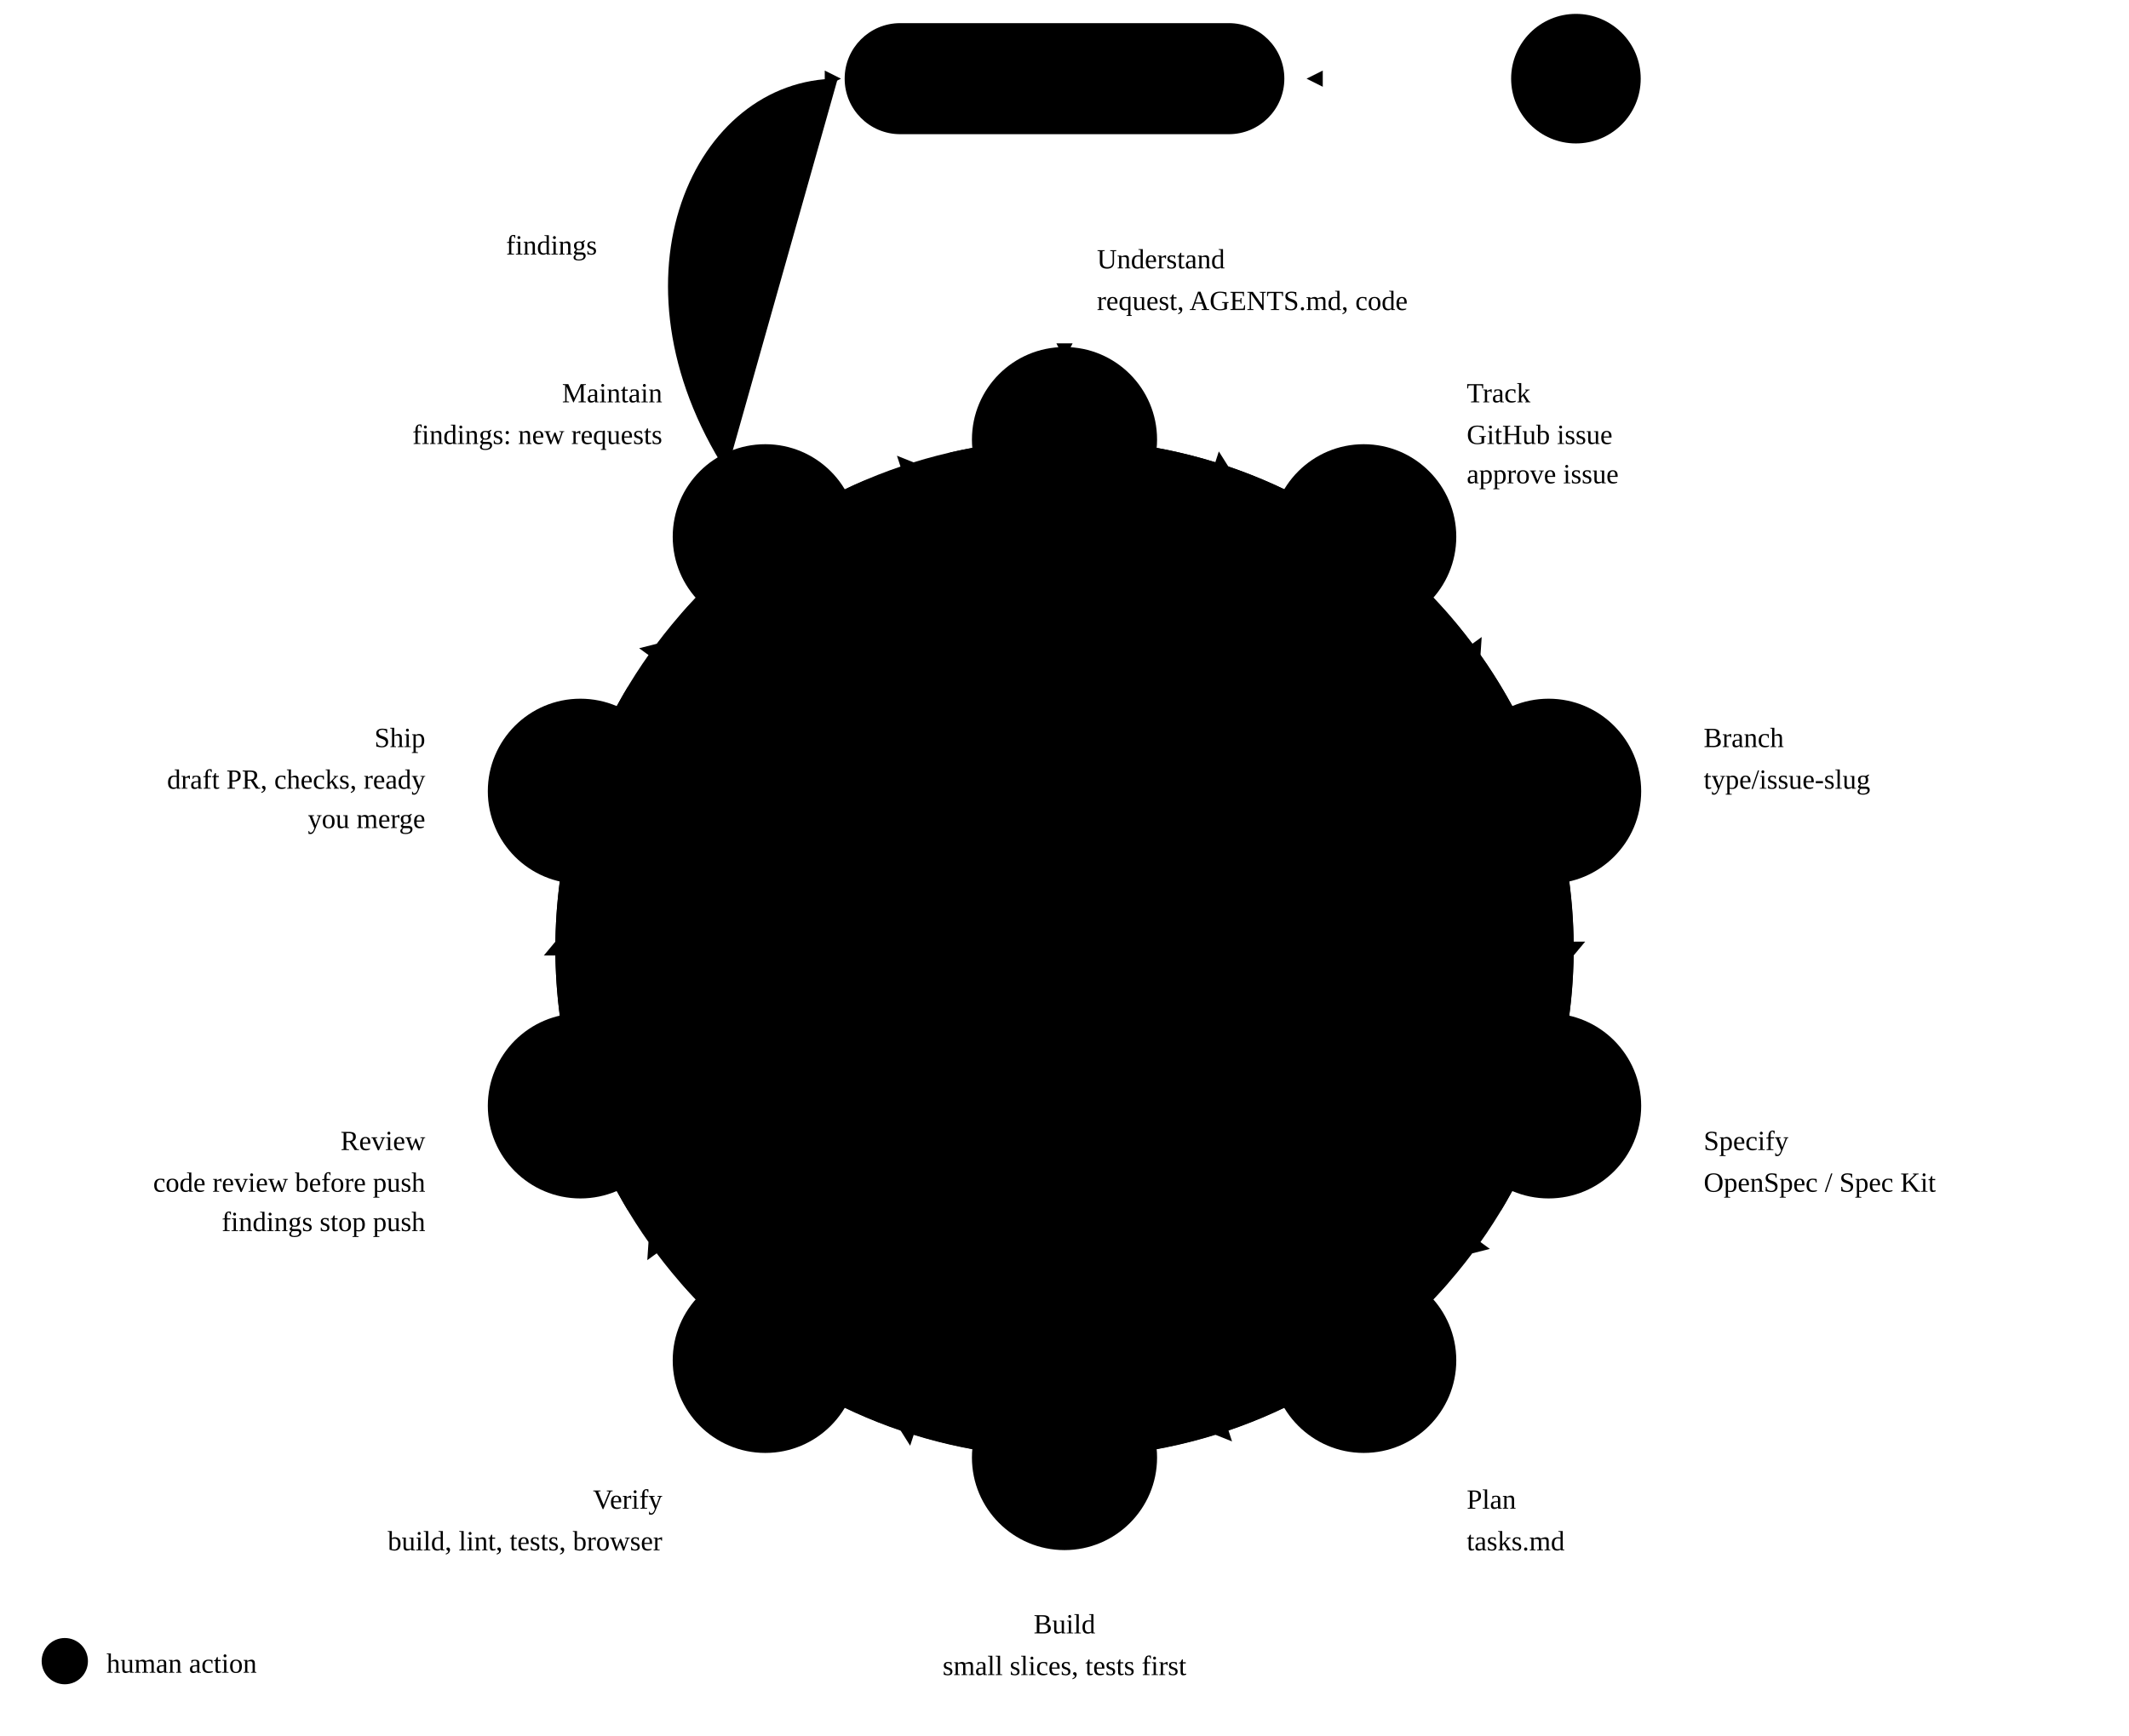
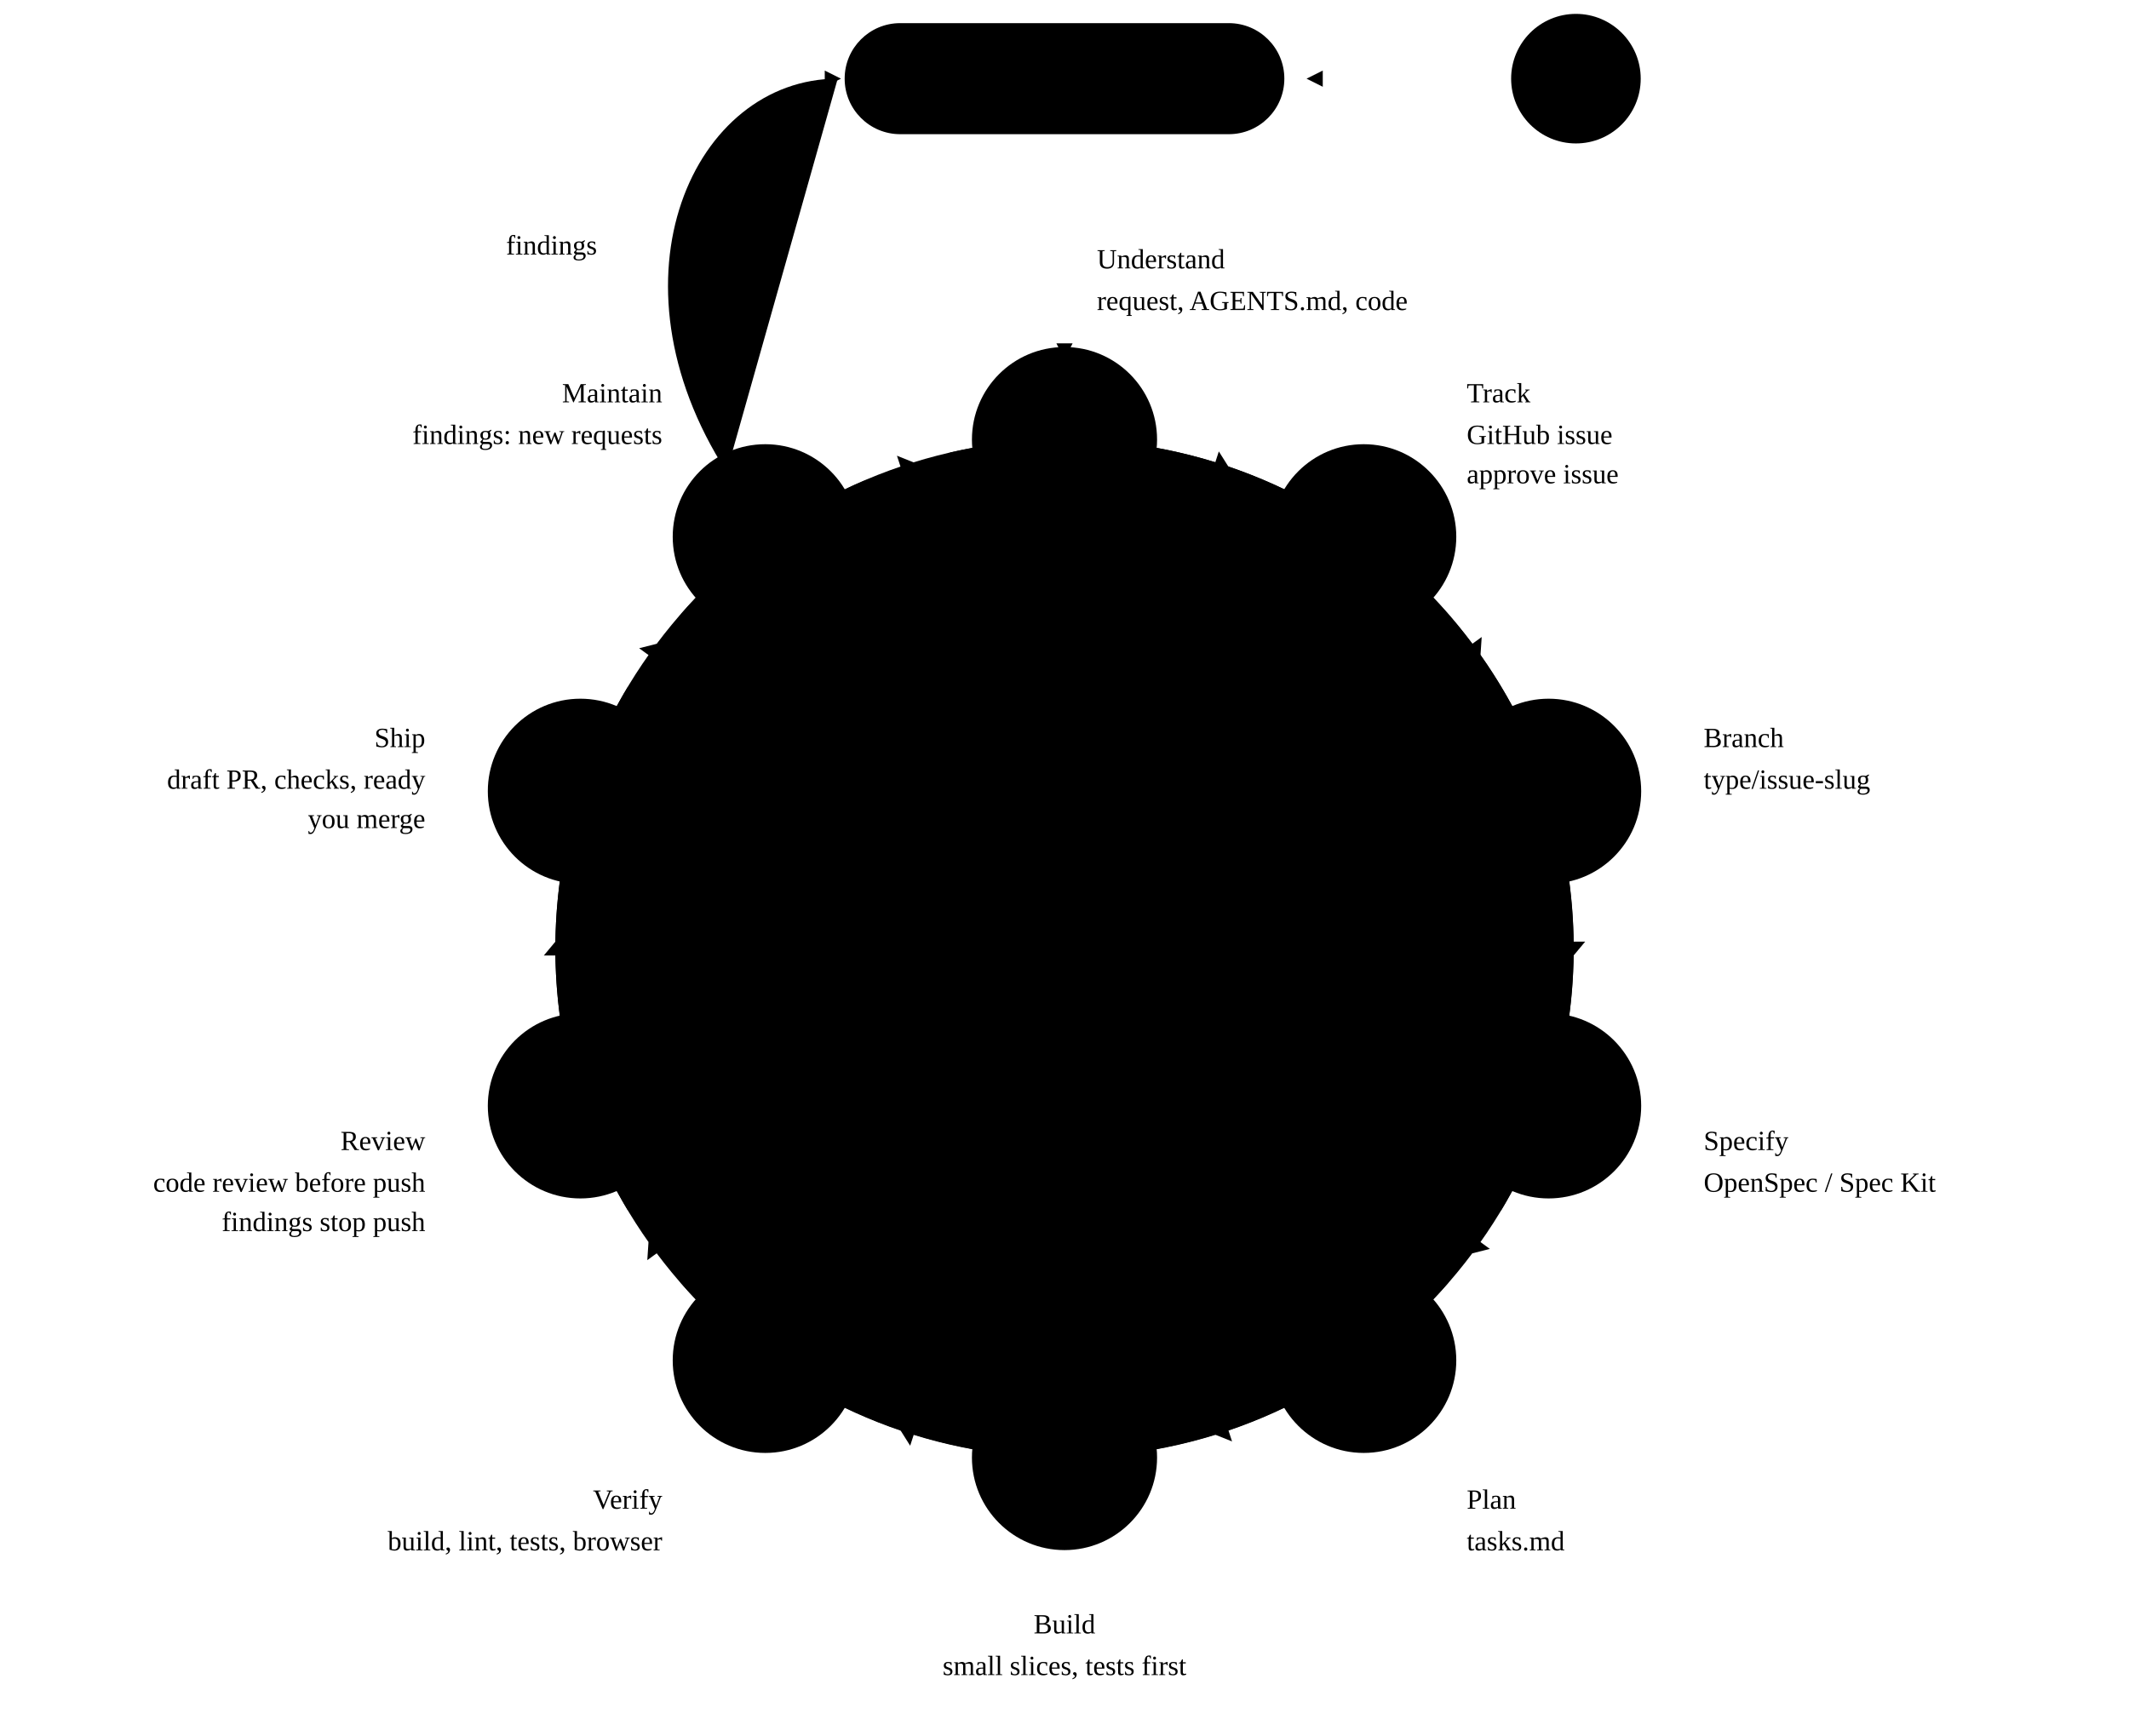
- <svg class="ring" viewBox="-140 -90 920 750" role="img" aria-labelledby="ring-t ring-d">
+ <svg class="ring" viewBox="-140 -90 920 750" role="group" aria-labelledby="ring-t ring-d">
  <defs>
    <marker id="ah" viewBox="0 0 10 10" refX="8" refY="5" markerWidth="7" markerHeight="7" orient="auto-start-reverse">
      <path class="ah" d="M0 0L10 5 0 10z" />
    </marker>
  </defs>
-   <style>.ring:has(.hit-0:hover) .tip-0{opacity:1}.ring:has(.hit-1:hover) .tip-1{opacity:1}.ring:has(.hit-2:hover) .tip-2{opacity:1}.ring:has(.hit-3:hover) .tip-3{opacity:1}.ring:has(.hit-4:hover) .tip-4{opacity:1}.ring:has(.hit-5:hover) .tip-5{opacity:1}.ring:has(.hit-6:hover) .tip-6{opacity:1}.ring:has(.hit-7:hover) .tip-7{opacity:1}.ring:has(.hit-8:hover) .tip-8{opacity:1}.ring:has(.hit-9:hover) .tip-9{opacity:1}.ring:has(.hit-10:hover) .tip-10{opacity:1}</style>
  <circle class="track" cx="320" cy="320" r="220" />
  <path class="phase define" d="M270.5 105.6A220 220 0 0 1 508.6 433.3" />
  <text class="ph-l define" x="449.4" y="230.0" text-anchor="middle">DEFINE</text>
  <path class="phase build" d="M486.0 464.3A220 220 0 0 1 154.0 464.3" />
  <text class="ph-l build" x="320.0" y="484.0" text-anchor="middle">BUILD</text>
  <path class="phase ship" d="M131.4 433.3A220 220 0 0 1 131.4 206.7" />
  <text class="ph-l ship" x="160.0" y="324.0" text-anchor="middle">SHIP</text>
  <path class="phase maintain" d="M154.0 175.7A220 220 0 0 1 234.0 117.5" />
  <text class="ph-l maintain" x="226.0" y="194.6" text-anchor="middle">MAINTAIN</text>
  <path class="chev" d="M-3-5L3 0-3 5" transform="translate(388.0 110.8) rotate(18)" />
  <path class="chev" d="M-3-5L3 0-3 5" transform="translate(498.0 190.7) rotate(54)" />
  <path class="chev" d="M-3-5L3 0-3 5" transform="translate(540.0 320.0) rotate(90)" />
  <path class="chev" d="M-3-5L3 0-3 5" transform="translate(498.0 449.3) rotate(126)" />
  <path class="chev" d="M-3-5L3 0-3 5" transform="translate(388.0 529.2) rotate(162)" />
  <path class="chev" d="M-3-5L3 0-3 5" transform="translate(252.0 529.2) rotate(198)" />
  <path class="chev" d="M-3-5L3 0-3 5" transform="translate(142.0 449.3) rotate(234)" />
  <path class="chev" d="M-3-5L3 0-3 5" transform="translate(100.0 320.0) rotate(270)" />
  <path class="chev" d="M-3-5L3 0-3 5" transform="translate(142.0 190.7) rotate(306)" />
  <path class="chev" d="M-3-5L3 0-3 5" transform="translate(252.0 110.8) rotate(342)" />
-   <g class="hit-10 req">
+   <g class="req" data-tip="Requirements: From you, GitHub issues, Jira, Linear or other trackers, bug reports, reviews or Maintain findings. Linked or pasted; only GitHub issues are automated.">
    <rect x="225" y="-80" width="190" height="48" rx="24" />
    <text class="req-t" x="320" y="-50" text-anchor="middle">Requirements</text>
  </g>
  <path class="flow" d="M320 -32V64" marker-end="url(#ah)" />
  <path class="flow back" d="M174 114C120 30 160 -56 222 -56" marker-end="url(#ah)" />
  <text class="flow-t" x="118" y="20" text-anchor="end">findings</text>
  <path class="flow" d="M512 -56H426" marker-end="url(#ah)" />
-   <g class="hit-10">
+   <g class="human" data-tip="Requirements: From you, GitHub issues, Jira, Linear or other trackers, bug reports, reviews or Maintain findings. Linked or pasted; only GitHub issues are automated.">
    <circle class="hit" cx="541" cy="-56" r="28" />
    <circle class="you-ring" cx="541" cy="-56" r="24" />
    <g class="person">
      <circle cx="541" cy="-63" r="6" />
      <path d="M529 -43a12 11 0 0 1 24 0" />
    </g>
  </g>
-   <circle class="you-dot" cx="-112" cy="628" r="10" />
-   <text class="core-s" x="-94" y="633">human action</text>
-   <g class="hit-0">
+   <circle class="you-dot" cx="258" cy="320" r="10" />
+   <text class="core-s" x="276" y="325">human in the loop</text>
+   <a class="step" href="#step-1" data-tip="1. Understand: Reads the request, AGENTS.md and the code it touches. No edits yet." aria-label="1. Understand: Reads the request, AGENTS.md and the code it touches. No edits yet.">
    <circle class="hit" cx="320.0" cy="100.0" r="40" />
    <g class="node">
      <circle cx="320.0" cy="100.0" r="27" />
      <text class="n" x="320.0" y="106.0" text-anchor="middle">1</text>
    </g>
    <text class="lbl" x="334.0" y="26.0" text-anchor="start">Understand</text>
    <text class="sub" x="334.0" y="44.0" text-anchor="start">request, AGENTS.md, code</text>
-   </g>
-   <g class="hit-1">
+   </a>
+   <a class="step" href="#step-2" data-tip="2. Track: Turns the request into a GitHub issue with goal, acceptance criteria and tasks. You approve it." aria-label="2. Track: Turns the request into a GitHub issue with goal, acceptance criteria and tasks. You approve it.">
    <circle class="hit" cx="449.3" cy="142.0" r="40" />
    <circle class="you-ring" cx="449.3" cy="142.0" r="35" />
    <g class="node">
      <circle cx="449.3" cy="142.0" r="27" />
      <text class="n" x="449.3" y="148.0" text-anchor="middle">2</text>
    </g>
    <text class="lbl" x="493.8" y="83.9" text-anchor="start">Track</text>
    <text class="sub" x="493.8" y="101.9" text-anchor="start">GitHub issue</text>
    <text class="you-t" x="493.8" y="118.9" text-anchor="start">approve issue</text>
-   </g>
-   <g class="hit-2">
+   </a>
+   <a class="step" href="#step-3" data-tip="3. Branch: Creates &lt;type&gt;/&lt;issue&gt;-&lt;slug&gt; from the default branch." aria-label="3. Branch: Creates &lt;type&gt;/&lt;issue&gt;-&lt;slug&gt; from the default branch.">
    <circle class="hit" cx="529.2" cy="252.0" r="40" />
    <g class="node">
      <circle cx="529.2" cy="252.0" r="27" />
      <text class="n" x="529.2" y="258.0" text-anchor="middle">3</text>
    </g>
    <text class="lbl" x="596.2" y="232.9" text-anchor="start">Branch</text>
    <text class="sub" x="596.2" y="250.9" text-anchor="start">type/issue-slug</text>
-   </g>
-   <g class="hit-3">
+   </a>
+   <a class="step" href="#step-4" data-tip="4. Specify: Writes the spec as an OpenSpec change or a Spec Kit feature spec, or uses plan mode." aria-label="4. Specify: Writes the spec as an OpenSpec change or a Spec Kit feature spec, or uses plan mode.">
    <circle class="hit" cx="529.2" cy="388.0" r="40" />
    <g class="node">
      <circle cx="529.2" cy="388.0" r="27" />
      <text class="n" x="529.2" y="394.0" text-anchor="middle">4</text>
    </g>
    <text class="lbl" x="596.2" y="407.1" text-anchor="start">Specify</text>
    <text class="sub" x="596.2" y="425.1" text-anchor="start">OpenSpec / Spec Kit</text>
-   </g>
-   <g class="hit-4">
+   </a>
+   <a class="step" href="#step-5" data-tip="5. Plan: Breaks the spec into small tasks with acceptance criteria." aria-label="5. Plan: Breaks the spec into small tasks with acceptance criteria.">
    <circle class="hit" cx="449.3" cy="498.0" r="40" />
    <g class="node">
      <circle cx="449.3" cy="498.0" r="27" />
      <text class="n" x="449.3" y="504.0" text-anchor="middle">5</text>
    </g>
    <text class="lbl" x="493.8" y="562.1" text-anchor="start">Plan</text>
    <text class="sub" x="493.8" y="580.1" text-anchor="start">tasks.md</text>
-   </g>
-   <g class="hit-5">
+   </a>
+   <a class="step" href="#step-6" data-tip="6. Build: Implements task by task, tests first, the smallest complete change." aria-label="6. Build: Implements task by task, tests first, the smallest complete change.">
    <circle class="hit" cx="320.0" cy="540.0" r="40" />
    <g class="node">
      <circle cx="320.0" cy="540.0" r="27" />
      <text class="n" x="320.0" y="546.0" text-anchor="middle">6</text>
    </g>
    <text class="lbl" x="320.0" y="616.0" text-anchor="middle">Build</text>
    <text class="sub" x="320.0" y="634.0" text-anchor="middle">small slices, tests first</text>
-   </g>
-   <g class="hit-6">
+   </a>
+   <a class="step" href="#step-7" data-tip="7. Verify: Runs build, types, lint and tests in the devcontainer; checks UI changes in a browser." aria-label="7. Verify: Runs build, types, lint and tests in the devcontainer; checks UI changes in a browser.">
    <circle class="hit" cx="190.7" cy="498.0" r="40" />
    <g class="node">
      <circle cx="190.7" cy="498.0" r="27" />
      <text class="n" x="190.7" y="504.0" text-anchor="middle">7</text>
    </g>
    <text class="lbl" x="146.2" y="562.1" text-anchor="end">Verify</text>
    <text class="sub" x="146.2" y="580.1" text-anchor="end">build, lint, tests, browser</text>
-   </g>
-   <g class="hit-7">
+   </a>
+   <a class="step" href="#step-8" data-tip="8. Review: Reviews the commits for correctness before push. Findings wait for you." aria-label="8. Review: Reviews the commits for correctness before push. Findings wait for you.">
    <circle class="hit" cx="110.8" cy="388.0" r="40" />
    <circle class="you-ring" cx="110.8" cy="388.0" r="35" />
    <g class="node">
      <circle cx="110.8" cy="388.0" r="27" />
      <text class="n" x="110.8" y="394.0" text-anchor="middle">8</text>
    </g>
    <text class="lbl" x="43.8" y="407.1" text-anchor="end">Review</text>
    <text class="sub" x="43.8" y="425.1" text-anchor="end">code review before push</text>
    <text class="you-t" x="43.8" y="442.1" text-anchor="end">findings stop push</text>
-   </g>
-   <g class="hit-8">
+   </a>
+   <a class="step" href="#step-9" data-tip="9. Ship: Opens a draft pull request, waits for checks, marks it ready. You merge." aria-label="9. Ship: Opens a draft pull request, waits for checks, marks it ready. You merge.">
    <circle class="hit" cx="110.8" cy="252.0" r="40" />
    <circle class="you-ring" cx="110.8" cy="252.0" r="35" />
    <g class="node">
      <circle cx="110.8" cy="252.0" r="27" />
      <text class="n" x="110.8" y="258.0" text-anchor="middle">9</text>
    </g>
    <text class="lbl" x="43.8" y="232.9" text-anchor="end">Ship</text>
    <text class="sub" x="43.8" y="250.9" text-anchor="end">draft PR, checks, ready</text>
    <text class="you-t" x="43.8" y="267.9" text-anchor="end">you merge</text>
-   </g>
-   <g class="hit-9">
+   </a>
+   <a class="step" href="#step-10" data-tip="10. Maintain: About every 10 merges: audit, debt, dependencies, docs drift. Findings become new requests." aria-label="10. Maintain: About every 10 merges: audit, debt, dependencies, docs drift. Findings become new requests.">
    <circle class="hit" cx="190.7" cy="142.0" r="40" />
    <g class="node">
      <circle cx="190.7" cy="142.0" r="27" />
      <text class="n" x="190.7" y="148.0" text-anchor="middle">10</text>
    </g>
    <text class="lbl" x="146.2" y="83.9" text-anchor="end">Maintain</text>
    <text class="sub" x="146.2" y="101.9" text-anchor="end">findings: new requests</text>
-   </g>
-   <g class="tip tip-0" aria-hidden="true">
-     <rect x="202.0" y="284.0" width="236" height="72" rx="8" />
-     <text x="214.0" y="306.0">1. Understand: Reads the</text>
-     <text x="214.0" y="324.0">request, AGENTS.md and the</text>
-     <text x="214.0" y="342.0">code it touches. No edits yet.</text>
-   </g>
-   <g class="tip tip-1" aria-hidden="true">
-     <rect x="202.0" y="275.0" width="236" height="90" rx="8" />
-     <text x="214.0" y="297.0">2. Track: Turns the request</text>
-     <text x="214.0" y="315.0">into a GitHub issue with goal,</text>
-     <text x="214.0" y="333.0">acceptance criteria and tasks.</text>
-     <text x="214.0" y="351.0">You approve it.</text>
-   </g>
-   <g class="tip tip-2" aria-hidden="true">
-     <rect x="202.0" y="284.0" width="236" height="72" rx="8" />
-     <text x="214.0" y="306.0">3. Branch: Creates</text>
-     <text x="214.0" y="324.0">&lt;type&gt;/&lt;issue&gt;-&lt;slug&gt; from the</text>
-     <text x="214.0" y="342.0">default branch.</text>
-   </g>
-   <g class="tip tip-3" aria-hidden="true">
-     <rect x="202.0" y="275.0" width="236" height="90" rx="8" />
-     <text x="214.0" y="297.0">4. Specify: Writes the spec as</text>
-     <text x="214.0" y="315.0">an OpenSpec change or a Spec</text>
-     <text x="214.0" y="333.0">Kit feature spec, or uses plan</text>
-     <text x="214.0" y="351.0">mode.</text>
-   </g>
-   <g class="tip tip-4" aria-hidden="true">
-     <rect x="202.0" y="284.0" width="236" height="72" rx="8" />
-     <text x="214.0" y="306.0">5. Plan: Breaks the spec into</text>
-     <text x="214.0" y="324.0">small tasks with acceptance</text>
-     <text x="214.0" y="342.0">criteria.</text>
-   </g>
-   <g class="tip tip-5" aria-hidden="true">
-     <rect x="202.0" y="284.0" width="236" height="72" rx="8" />
-     <text x="214.0" y="306.0">6. Build: Implements task by</text>
-     <text x="214.0" y="324.0">task, tests first, the</text>
-     <text x="214.0" y="342.0">smallest complete change.</text>
-   </g>
-   <g class="tip tip-6" aria-hidden="true">
-     <rect x="202.0" y="275.0" width="236" height="90" rx="8" />
-     <text x="214.0" y="297.0">7. Verify: Runs build, types,</text>
-     <text x="214.0" y="315.0">lint and tests in the</text>
-     <text x="214.0" y="333.0">devcontainer; checks UI</text>
-     <text x="214.0" y="351.0">changes in a browser.</text>
-   </g>
-   <g class="tip tip-7" aria-hidden="true">
-     <rect x="202.0" y="284.0" width="236" height="72" rx="8" />
-     <text x="214.0" y="306.0">8. Review: Reviews the commits</text>
-     <text x="214.0" y="324.0">for correctness before push.</text>
-     <text x="214.0" y="342.0">Findings wait for you.</text>
-   </g>
-   <g class="tip tip-8" aria-hidden="true">
-     <rect x="202.0" y="284.0" width="236" height="72" rx="8" />
-     <text x="214.0" y="306.0">9. Ship: Opens a draft pull</text>
-     <text x="214.0" y="324.0">request, waits for checks,</text>
-     <text x="214.0" y="342.0">marks it ready. You merge.</text>
-   </g>
-   <g class="tip tip-9" aria-hidden="true">
-     <rect x="202.0" y="275.0" width="236" height="90" rx="8" />
-     <text x="214.0" y="297.0">10. Maintain: About every 10</text>
-     <text x="214.0" y="315.0">merges: audit, debt,</text>
-     <text x="214.0" y="333.0">dependencies, docs drift.</text>
-     <text x="214.0" y="351.0">Findings become new requests.</text>
-   </g>
-   <g class="tip tip-10" aria-hidden="true">
-     <rect x="202.0" y="257.0" width="236" height="126" rx="8" />
-     <text x="214.0" y="279.0">Requirements: From you, GitHub</text>
-     <text x="214.0" y="297.0">issues, Jira, Linear or other</text>
-     <text x="214.0" y="315.0">trackers, bug reports, reviews</text>
-     <text x="214.0" y="333.0">or Maintain findings. Linked</text>
-     <text x="214.0" y="351.0">or pasted; only GitHub issues</text>
-     <text x="214.0" y="369.0">are automated.</text>
-   </g>
+   </a>
</svg>
